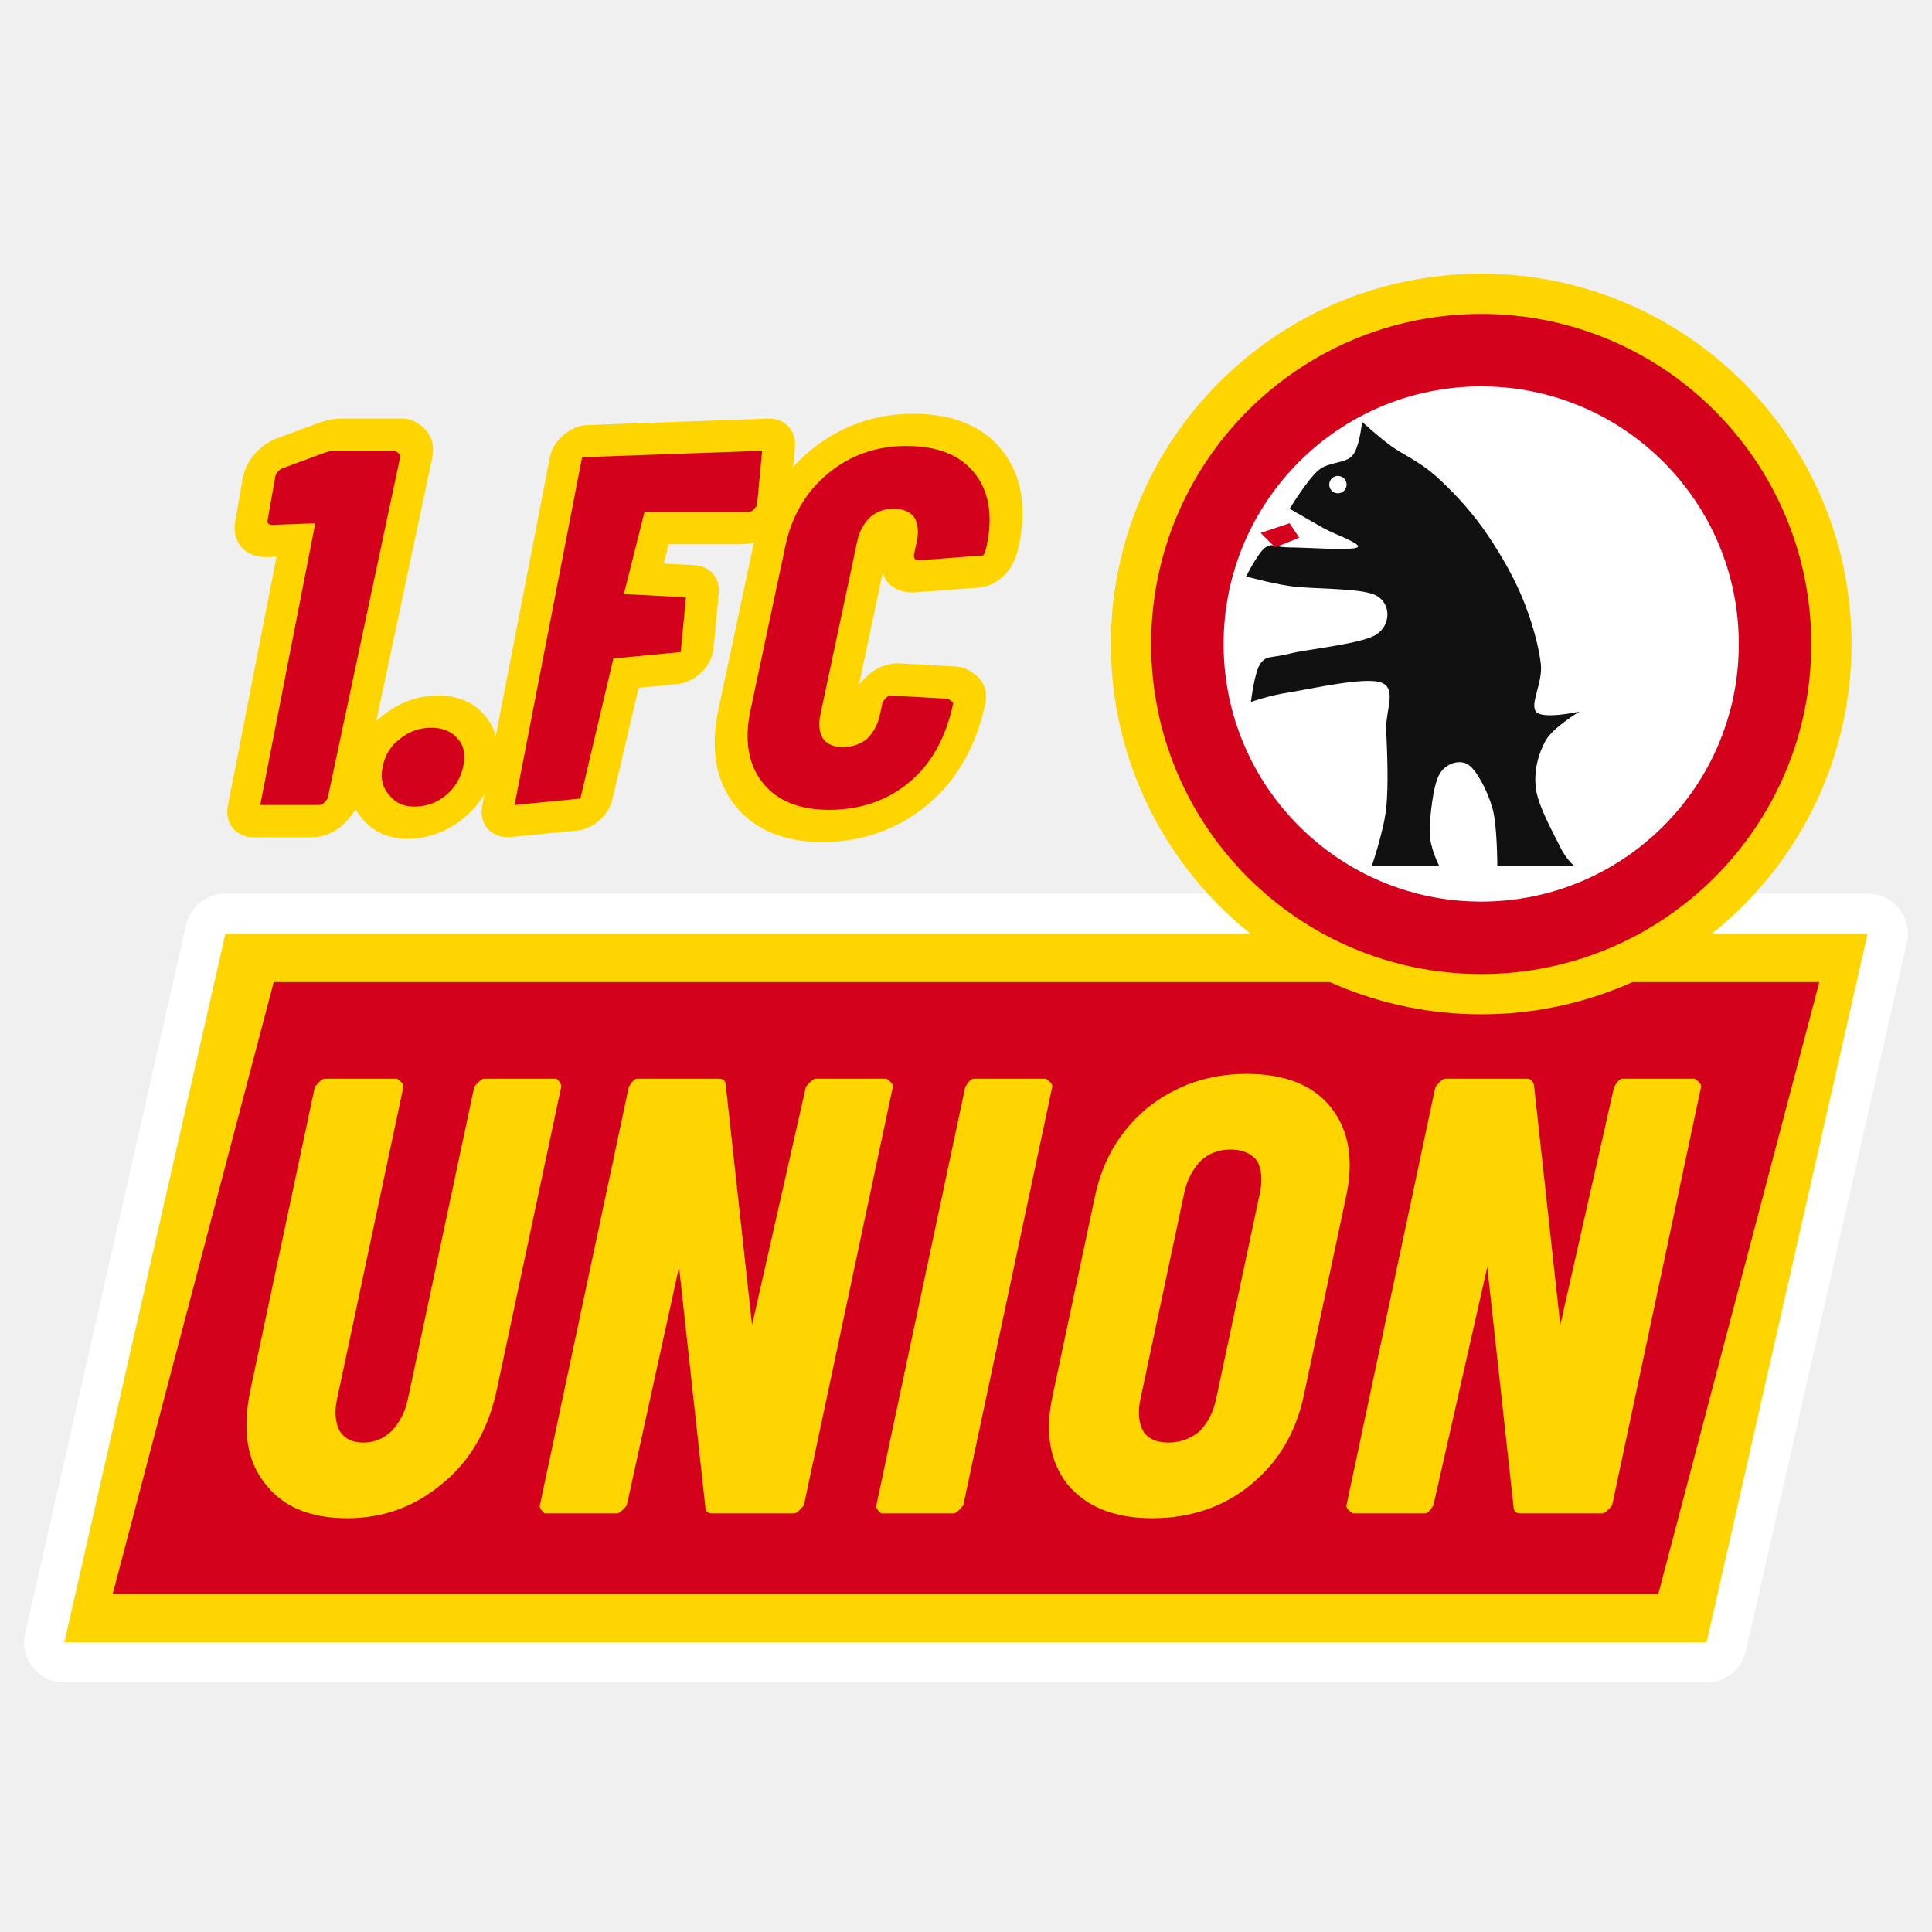
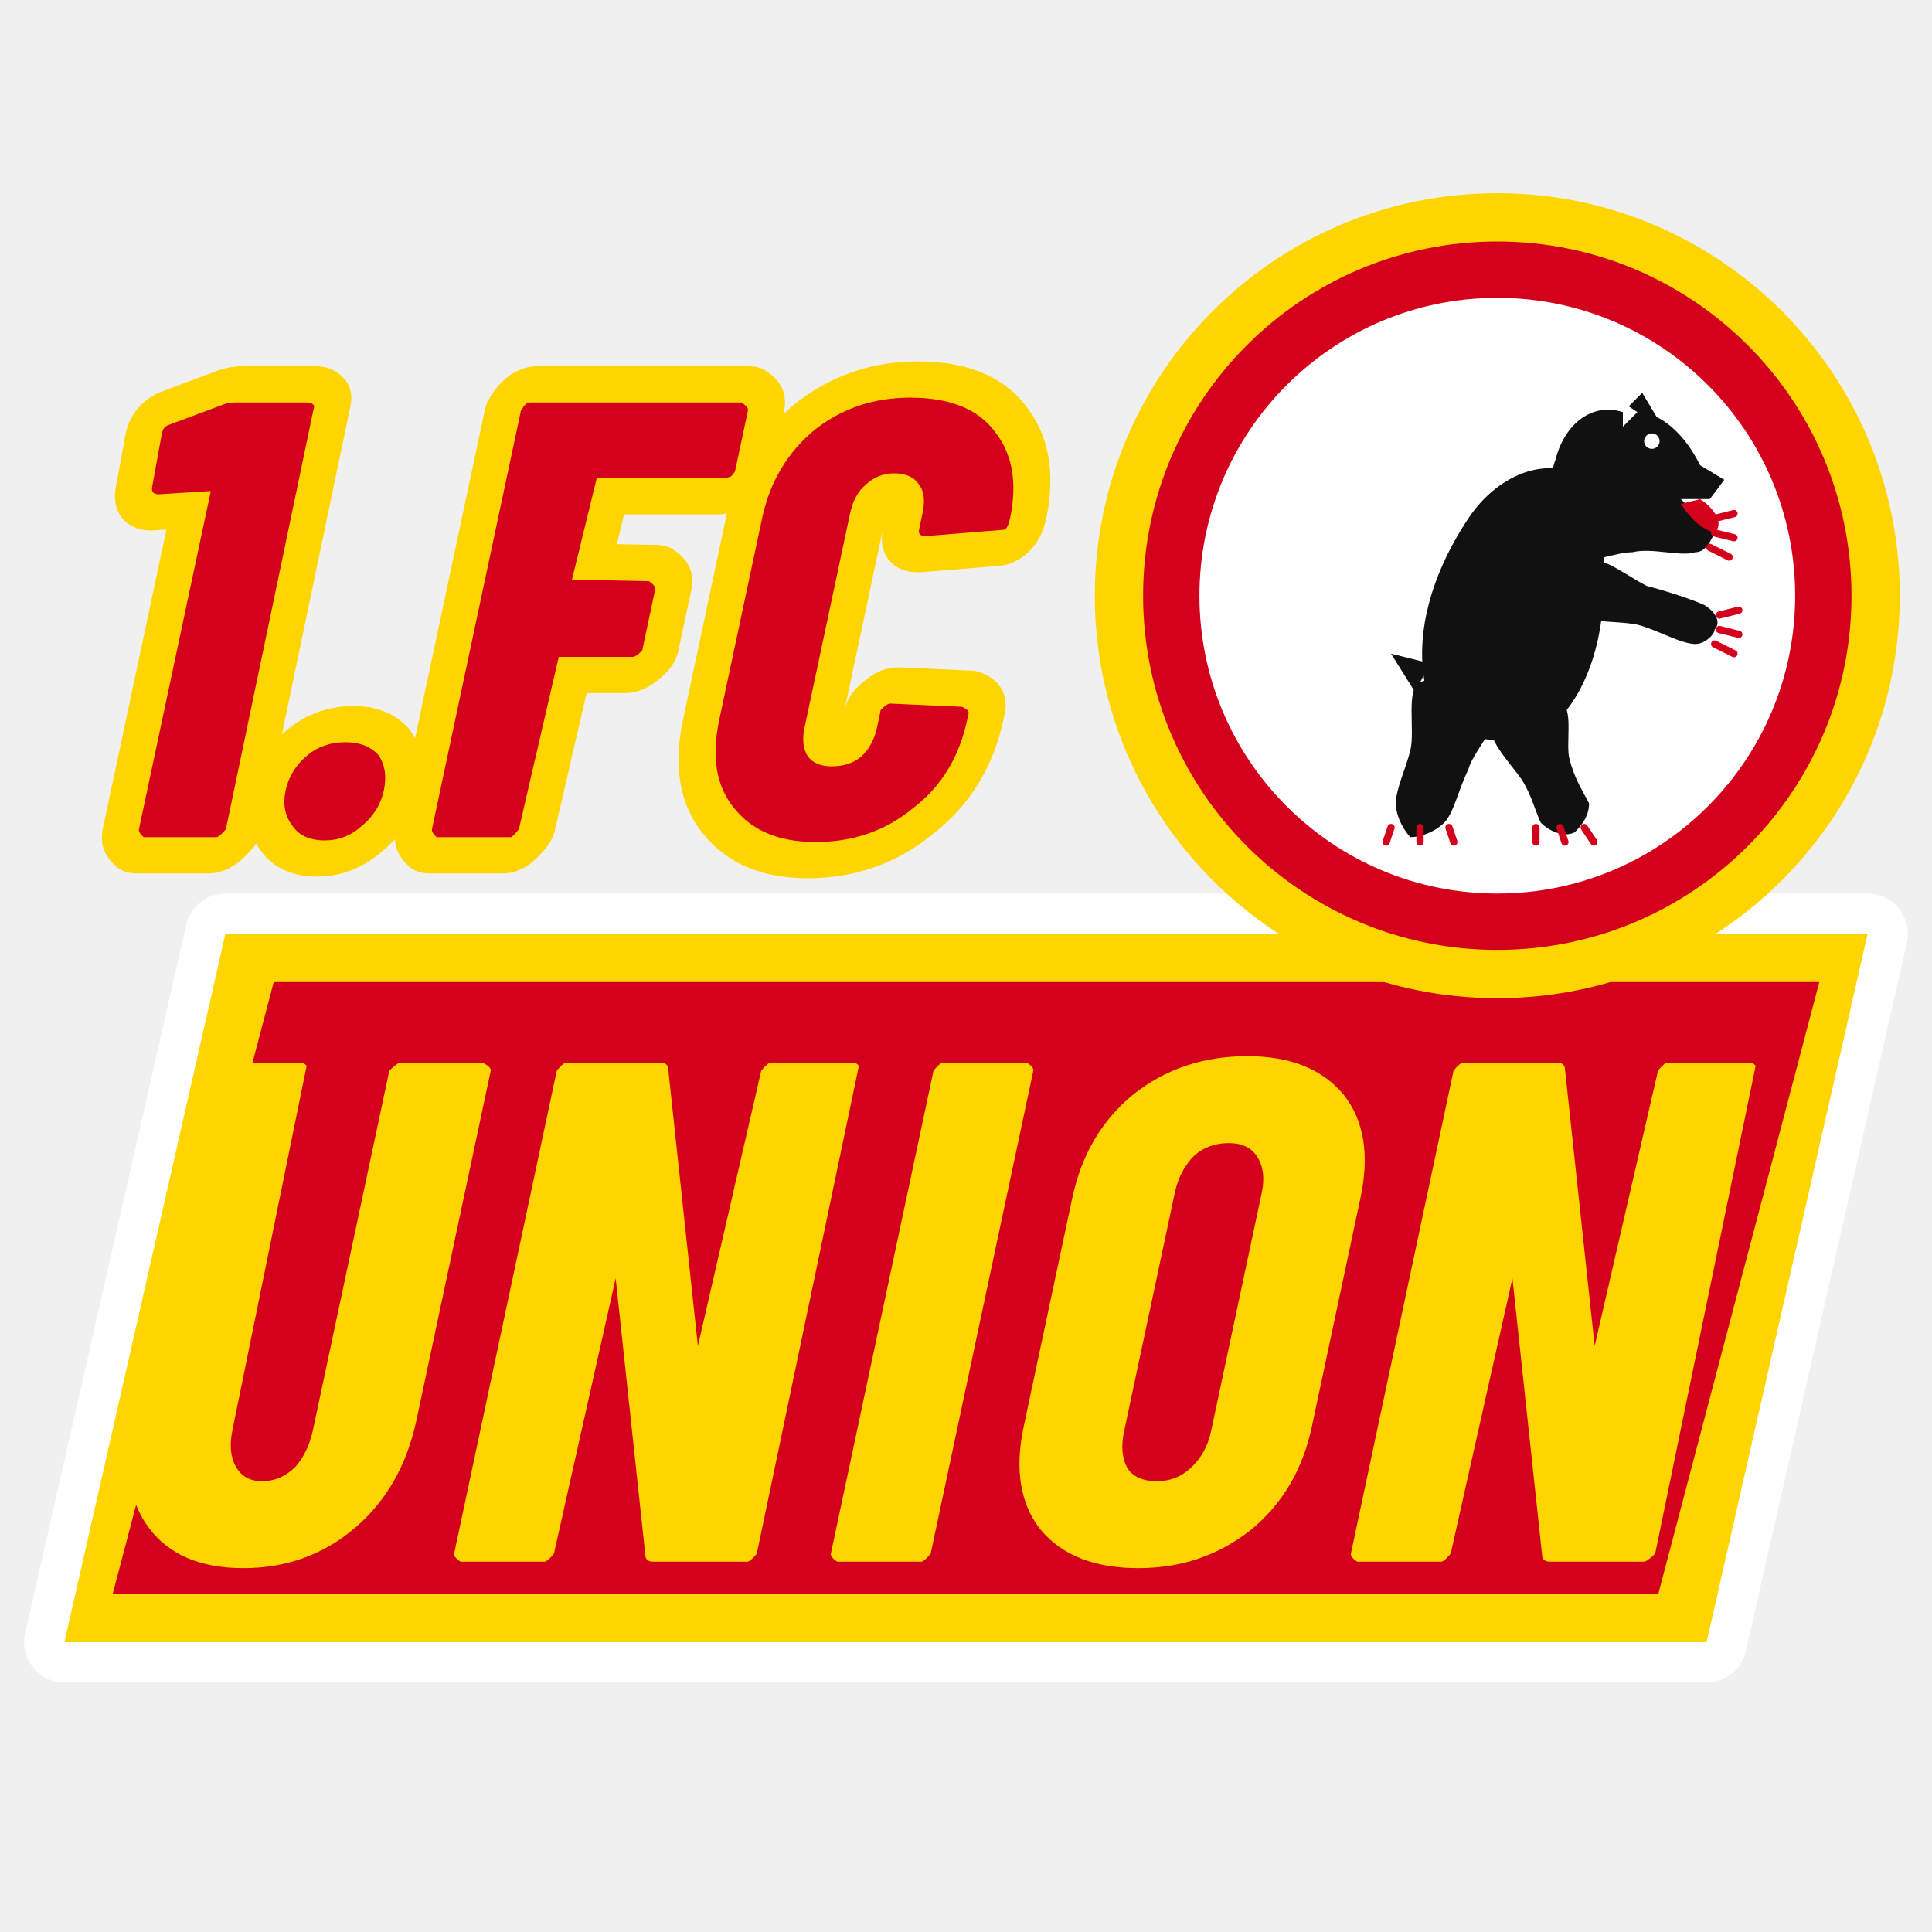
<svg xmlns="http://www.w3.org/2000/svg" viewBox="0 0 120 120" width="120" height="120">
  <defs>
    <clipPath id="c-union-berlin">
      <path d="M17 61L113 61L103 99L7 99Z" />
    </clipPath>
  </defs>
  <path d="M14 58L116 58L106 102L4 102Z" fill="#fff" stroke="#fff" stroke-width="5" stroke-linejoin="round" />
  <path d="M14 58L116 58L106 102L4 102Z" fill="#ffd500" />
  <path d="M17 61L113 61L103 99L7 99Z" fill="#d4011d" />
-   <g transform="translate(60 80) skewX(-12) translate(-60 -80)">
-     <path d="M16.9 86.3L16.9 67.5Q17.2 67 17.4 67L21.9 67Q22.4 67.3 22.4 67.5L22.4 86.9Q22.4 88.1 23 88.9Q23.6 89.6 24.6 89.6Q25.6 89.6 26.2 88.9Q26.8 88.1 26.8 86.9L26.8 67.5Q27.1 67 27.3 67L31.8 67Q32.2 67.3 32.2 67.5L32.2 86.3Q32.2 90 30.1 92.1Q28 94.3 24.6 94.3Q21.1 94.3 19 92.1Q16.9 90 16.9 86.3ZM47.9 67L52.3 67Q52.8 67.3 52.8 67.5L52.8 93.5Q52.5 94 52.3 94L47.2 94Q46.8 94 46.7 93.6L41.9 78.7L41.8 93.5Q41.5 94 41.3 94L36.8 94Q36.4 93.7 36.4 93.5L36.4 67.5Q36.6 67 36.8 67L41.9 67Q42.3 67 42.4 67.4L47.2 82.3L47.4 67.5Q47.7 67 47.9 67ZM57.3 93.5L57.3 67.5Q57.5 67 57.7 67L62.2 67Q62.7 67.3 62.7 67.5L62.7 93.5Q62.4 94 62.2 94L57.7 94Q57.3 93.7 57.3 93.5ZM66.8 86.7L66.8 74.3Q66.8 70.9 68.9 68.8Q71.1 66.7 74.6 66.7Q78.2 66.7 80.3 68.8Q82.4 70.9 82.4 74.3L82.4 86.7Q82.4 90.1 80.3 92.2Q78.2 94.3 74.6 94.3Q71.1 94.3 68.9 92.2Q66.8 90.1 66.8 86.7ZM77 86.9L77 74.1Q77 72.9 76.4 72.1Q75.7 71.4 74.6 71.4Q73.5 71.4 72.9 72.1Q72.3 72.9 72.3 74.1L72.3 86.9Q72.3 88.1 72.9 88.9Q73.5 89.6 74.6 89.6Q75.7 89.6 76.4 88.9Q77 88.1 77 86.9ZM98 67L102.5 67Q103 67.3 103 67.5L103 93.5Q102.7 94 102.5 94L97.4 94Q97 94 96.9 93.6L92.1 78.7L91.9 93.5Q91.7 94 91.5 94L87 94Q86.5 93.7 86.5 93.5L86.5 67.5Q86.8 67 87 67L92.1 67Q92.4 67 92.6 67.4L97.4 82.3L97.6 67.5Q97.8 67 98 67Z" fill="#ffd500" />
+   <g transform="translate(58 81) skewX(-12) translate(-58 -81)">
+     <path d="M9.8 88.2L9.8 66.5Q10.1 66 10.3 66L15.5 66Q15.7 66 15.9 66.2L16.1 88.8Q16.1 90.2 16.8 91.1Q17.5 92 18.6 92Q19.8 92 20.5 91.1Q21.1 90.2 21.1 88.8L21.1 66.5Q21.5 66 21.7 66L26.8 66Q27.4 66.3 27.4 66.5L27.4 88.2Q27.4 92.4 25 94.9Q22.6 97.4 18.6 97.4Q14.6 97.4 12.2 94.9Q9.8 92.4 9.8 88.2ZM44.7 66L49.8 66Q50 66 50.2 66.2L50.3 96.5Q50 97 49.8 97L44 97Q43.5 97 43.4 96.6L37.9 79.4L37.7 96.5Q37.4 97 37.2 97L32 97Q31.5 96.7 31.5 96.5L31.5 66.5Q31.8 66 32 66L37.8 66Q38.3 66 38.4 66.4L43.9 83.6L44.2 66.5Q44.5 66 44.7 66ZM54.9 96.5L54.9 66.5Q55.2 66 55.4 66L60.6 66Q61.1 66.3 61.1 66.5L61.1 96.5Q60.8 97 60.6 97L55.4 97Q54.9 96.7 54.9 96.5ZM65.2 88.6L65.2 74.4Q65.2 70.4 67.6 68Q70.1 65.6 74.2 65.6Q78.2 65.6 80.7 68Q83.1 70.4 83.1 74.4L83.1 88.6Q83.1 92.6 80.7 95Q78.2 97.4 74.2 97.4Q70.1 97.4 67.6 95Q65.2 92.6 65.2 88.6ZM76.9 88.9L76.9 74.1Q76.9 72.7 76.1 71.8Q75.4 71 74.2 71Q72.9 71 72.2 71.8Q71.5 72.7 71.5 74.1L71.5 88.9Q71.5 90.3 72.2 91.2Q72.9 92 74.2 92Q75.4 92 76.1 91.2Q76.9 90.3 76.9 88.9ZM100.4 66L105.5 66Q105.7 66 105.9 66.2L106.1 96.5Q105.7 97 105.5 97L99.7 97Q99.2 97 99.1 96.6L93.6 79.4L93.4 96.5Q93.1 97 92.9 97L87.7 97Q87.2 96.7 87.2 96.5L87.2 66.5Q87.5 66 87.7 66L93.5 66Q94 66 94.1 66.4L99.6 83.6L99.9 66.5Q100.2 66 100.4 66Z" fill="#ffd500" />
  </g>
-   <g transform="translate(38 39) skewX(-12) translate(-38 -39)">
-     <path d="M18.4 28L22.2 28Q22.6 28.2 22.6 28.4L22.6 49.6Q22.4 50 22.2 50L18.5 50L18.2 32.5L15.6 32.6Q15.2 32.6 15.2 32.3L15.1 29.6Q15.1 29.3 15.4 29.1L17.9 28.1Q18.2 28 18.4 28ZM25.6 47.6Q25.6 46.5 26.3 45.9Q27 45.2 28.1 45.2Q29.2 45.2 29.9 45.9Q30.6 46.5 30.6 47.6Q30.6 48.7 29.9 49.4Q29.2 50.1 28.1 50.1Q27.1 50.1 26.4 49.4Q25.6 48.7 25.6 47.6ZM45 31.8L38.5 31.8L38.3 36.9L42.2 37.1L42.6 40.5L38.5 40.9L38.3 49.6L34.3 50L33.9 28.4L45 28L45.4 31.4Q45.2 31.8 45 31.8ZM47.7 44.1L47.7 33.9Q47.7 31.1 49.4 29.4Q51.1 27.7 53.9 27.7Q56.8 27.7 58.5 29.4Q60.2 31.1 60.2 33.9Q60.2 34.4 60.1 34.5L56.2 34.8Q55.8 34.8 55.8 34.4L55.8 33.6Q55.8 32.7 55.3 32.1Q54.8 31.6 53.9 31.6Q53.1 31.6 52.6 32.1Q52.1 32.7 52.1 33.6L52.1 44.4Q52.1 45.3 52.6 45.9Q53.1 46.4 53.9 46.4Q54.8 46.4 55.3 45.9Q55.8 45.3 55.8 44.4L55.8 43.6Q56 43.2 56.2 43.2L59.8 43.4Q60.2 43.6 60.2 43.7Q60.2 46.9 58.5 48.6Q56.8 50.3 53.9 50.3Q51.1 50.3 49.4 48.6Q47.7 46.9 47.7 44.1Z" fill="#d4011d" stroke="#ffd500" stroke-width="4" stroke-linejoin="round" paint-order="stroke" />
+   <g transform="translate(35 38) skewX(-12) translate(-35 -38)">
+     <path d="M11.8 25L16.4 25Q16.6 25 16.8 25.2L16.9 51.5Q16.6 52 16.4 52L11.9 52Q11.5 51.7 11.5 51.5L11.5 30.5L8.3 30.7Q7.8 30.7 7.8 30.2L7.7 26.9Q7.7 26.5 8 26.4L11.2 25.1Q11.5 25 11.8 25ZM20.1 49.1Q20.1 47.8 21 46.9Q21.8 46.1 23.2 46.1Q24.5 46.1 25.4 46.9Q26.2 47.8 26.2 49.1Q26.2 50.4 25.3 51.3Q24.5 52.2 23.2 52.2Q21.8 52.2 21 51.3Q20.1 50.4 20.1 49.1ZM43.3 29.7L35.3 29.7L35.1 36L39.9 36.1Q40.4 36.4 40.4 36.6L40.4 40.4Q40.1 40.8 39.9 40.8L35.3 40.8L35.1 51.5Q34.8 52 34.7 52L30.1 52Q29.7 51.7 29.7 51.5L29.7 25.5Q29.9 25 30.1 25L43.3 25Q43.8 25.3 43.8 25.5L43.8 29.2Q43.8 29.4 43.6 29.6ZM46.1 44.7L46.1 32.2Q46.1 28.8 48.2 26.7Q50.3 24.7 53.7 24.7Q57.3 24.7 59.3 26.7Q61.5 28.8 61.5 32.2Q61.5 32.8 61.3 32.9L56.5 33.3Q56 33.3 56 32.9L56 31.9Q56 30.7 55.4 30.1Q54.8 29.4 53.7 29.4Q52.7 29.4 52.1 30.1Q51.5 30.7 51.5 31.9L51.5 45.2Q51.5 46.3 52.1 47Q52.7 47.6 53.7 47.6Q54.8 47.6 55.4 47Q56 46.3 56 45.2L56 44.1Q56.3 43.7 56.5 43.7L61 43.9Q61.5 44.1 61.5 44.3L61.5 44.7Q61.5 48.2 59.3 50.2Q57.2 52.3 53.7 52.3Q50.3 52.3 48.2 50.2Q46.1 48.2 46.1 44.7Z" fill="#d4011d" stroke="#ffd500" stroke-width="4.5" stroke-linejoin="round" paint-order="stroke" />
  </g>
-   <circle cx="92" cy="40" r="23" fill="#ffd500" />
-   <circle cx="92" cy="40" r="20.5" fill="#d4011d" />
-   <circle cx="92" cy="40" r="16" fill="#fff" />
-   <g transform="translate(91.5 40) scale(0.3) translate(-50 -50)">
-     <path d="M12 22C12 22 15.8 15.8 18 14C20.2 12.2 23.5 12.7 25 11C26.5 9.3 27 4 27 4C27 4 30.5 7.2 33 9C35.5 10.8 38.8 12.2 42 15C45.2 17.8 49 21.8 52 26C55 30.2 58 35.3 60 40C62 44.7 63.5 50 64 54C64.5 58 61.7 62.3 63 64C64.3 65.7 72 64 72 64C72 64 66.5 67.3 65 70C63.5 72.7 62.5 76.3 63 80C63.5 83.7 66.7 89.3 68 92C69.3 94.7 71 96 71 96C71 96 55 96 55 96C55 96 55 87.5 54 84C53 80.5 50.8 76.2 49 75C47.2 73.8 44.3 74.7 43 77C41.7 79.3 41 85.8 41 89C41 92.2 43 96 43 96C43 96 29 96 29 96C29 96 31.5 88.7 32 84C32.5 79.3 32.2 72.3 32 68C31.8 63.7 34.3 59.3 31 58C27.7 56.7 16.5 59.3 12 60C7.5 60.7 4 62 4 62C4 62 4.7 55.7 6 54C7.3 52.3 8 53 12 52C16 51 27 50 30 48C33 46 33 41.7 30 40C27 38.3 16.5 38.7 12 38C7.5 37.3 3 36 3 36C3 36 5.5 31 7 30C8.5 29 8.8 30 12 30C15.2 30 24.8 30.7 26 30C27.2 29.3 21.3 27.3 19 26C16.7 24.7 12 22 12 22Z" fill="#111" />
-     <path d="M12 25L6 27L9 30L14 28Z" fill="#d4011d" />
-     <circle cx="22" cy="17" r="1.8" fill="#fff" />
+   <circle cx="93" cy="37" r="25" fill="#ffd500" />
+   <circle cx="93" cy="37" r="22" fill="#d4011d" />
+   <circle cx="93" cy="37" r="18.5" fill="#fff" />
+   <g transform="translate(93 37) scale(-0.3 0.3) translate(-50 -50)">
+     <path d="M30 43C28 42 23 46 19 48C15 49 9 51 7 52C4 54 4 56 5 57C5 58 7 60 9 60C12 60 17 57 21 56C26 55 32 56 34 53C35 51 33 44 30 43ZM37 72C34 73 36 81 35 84C34 88 32 91 31 93C31 96 33 98 34 99C36 100 39 99 41 97C42 95 43 91 45 88C47 85 53 79 51 76C50 74 40 70 37 72Z" fill="#111" />
+     <path d="M28 30C34 20 48 22 56 34C64 46 68 60 64 72C60 80 48 82 40 78C32 72 28 60 28 48Z" fill="#111" />
+     <path d="M64 64L72 62L67 70Z" fill="#111" />
+     <path d="M50 72C48 75 55 82 56 86C58 90 59 95 61 97C63 99 66 100 68 100C69 99 71 96 71 93C71 90 69 86 68 82C67 78 69 69 66 68C63 66 52 69 50 72ZM34 30C32 28 26 31 22 32C18 32 11 32 9 33C6 34 5 36 5 37C6 39 7 41 9 41C12 42 18 40 22 41C26 41 32 44 34 42C36 40 36 32 34 30Z" fill="#111" />
+     <path d="M38 22C36 14 30 10 24 12L20 8L17 13C13 15 10 19 8 23L3 26L6 30L12 30L9 33C14 35 22 35 30 33C36 31 40 27 38 22Z" fill="#111" />
+     <path d="M8 30C5 32 3 35 5 37C8 36 10 34 12 31Z" fill="#d4011d" />
+     <path d="M5 34L1 33M5 37L1 38M6 40L2 42M4 54L0 53M4 57L0 58M5 60L1 62M32 98L30 101M37 98L36 101M42 98L42 101M60 98L59 101M66 98L66 101M72 98L73 101" fill="none" stroke="#d4011d" stroke-width="1.5" stroke-linecap="round" stroke-linejoin="round" />
+     <circle cx="18" cy="18" r="1.6" fill="#fff" />
+     <path d="M21 12L24 10L24 15Z" fill="#fff" />
  </g>
</svg>
